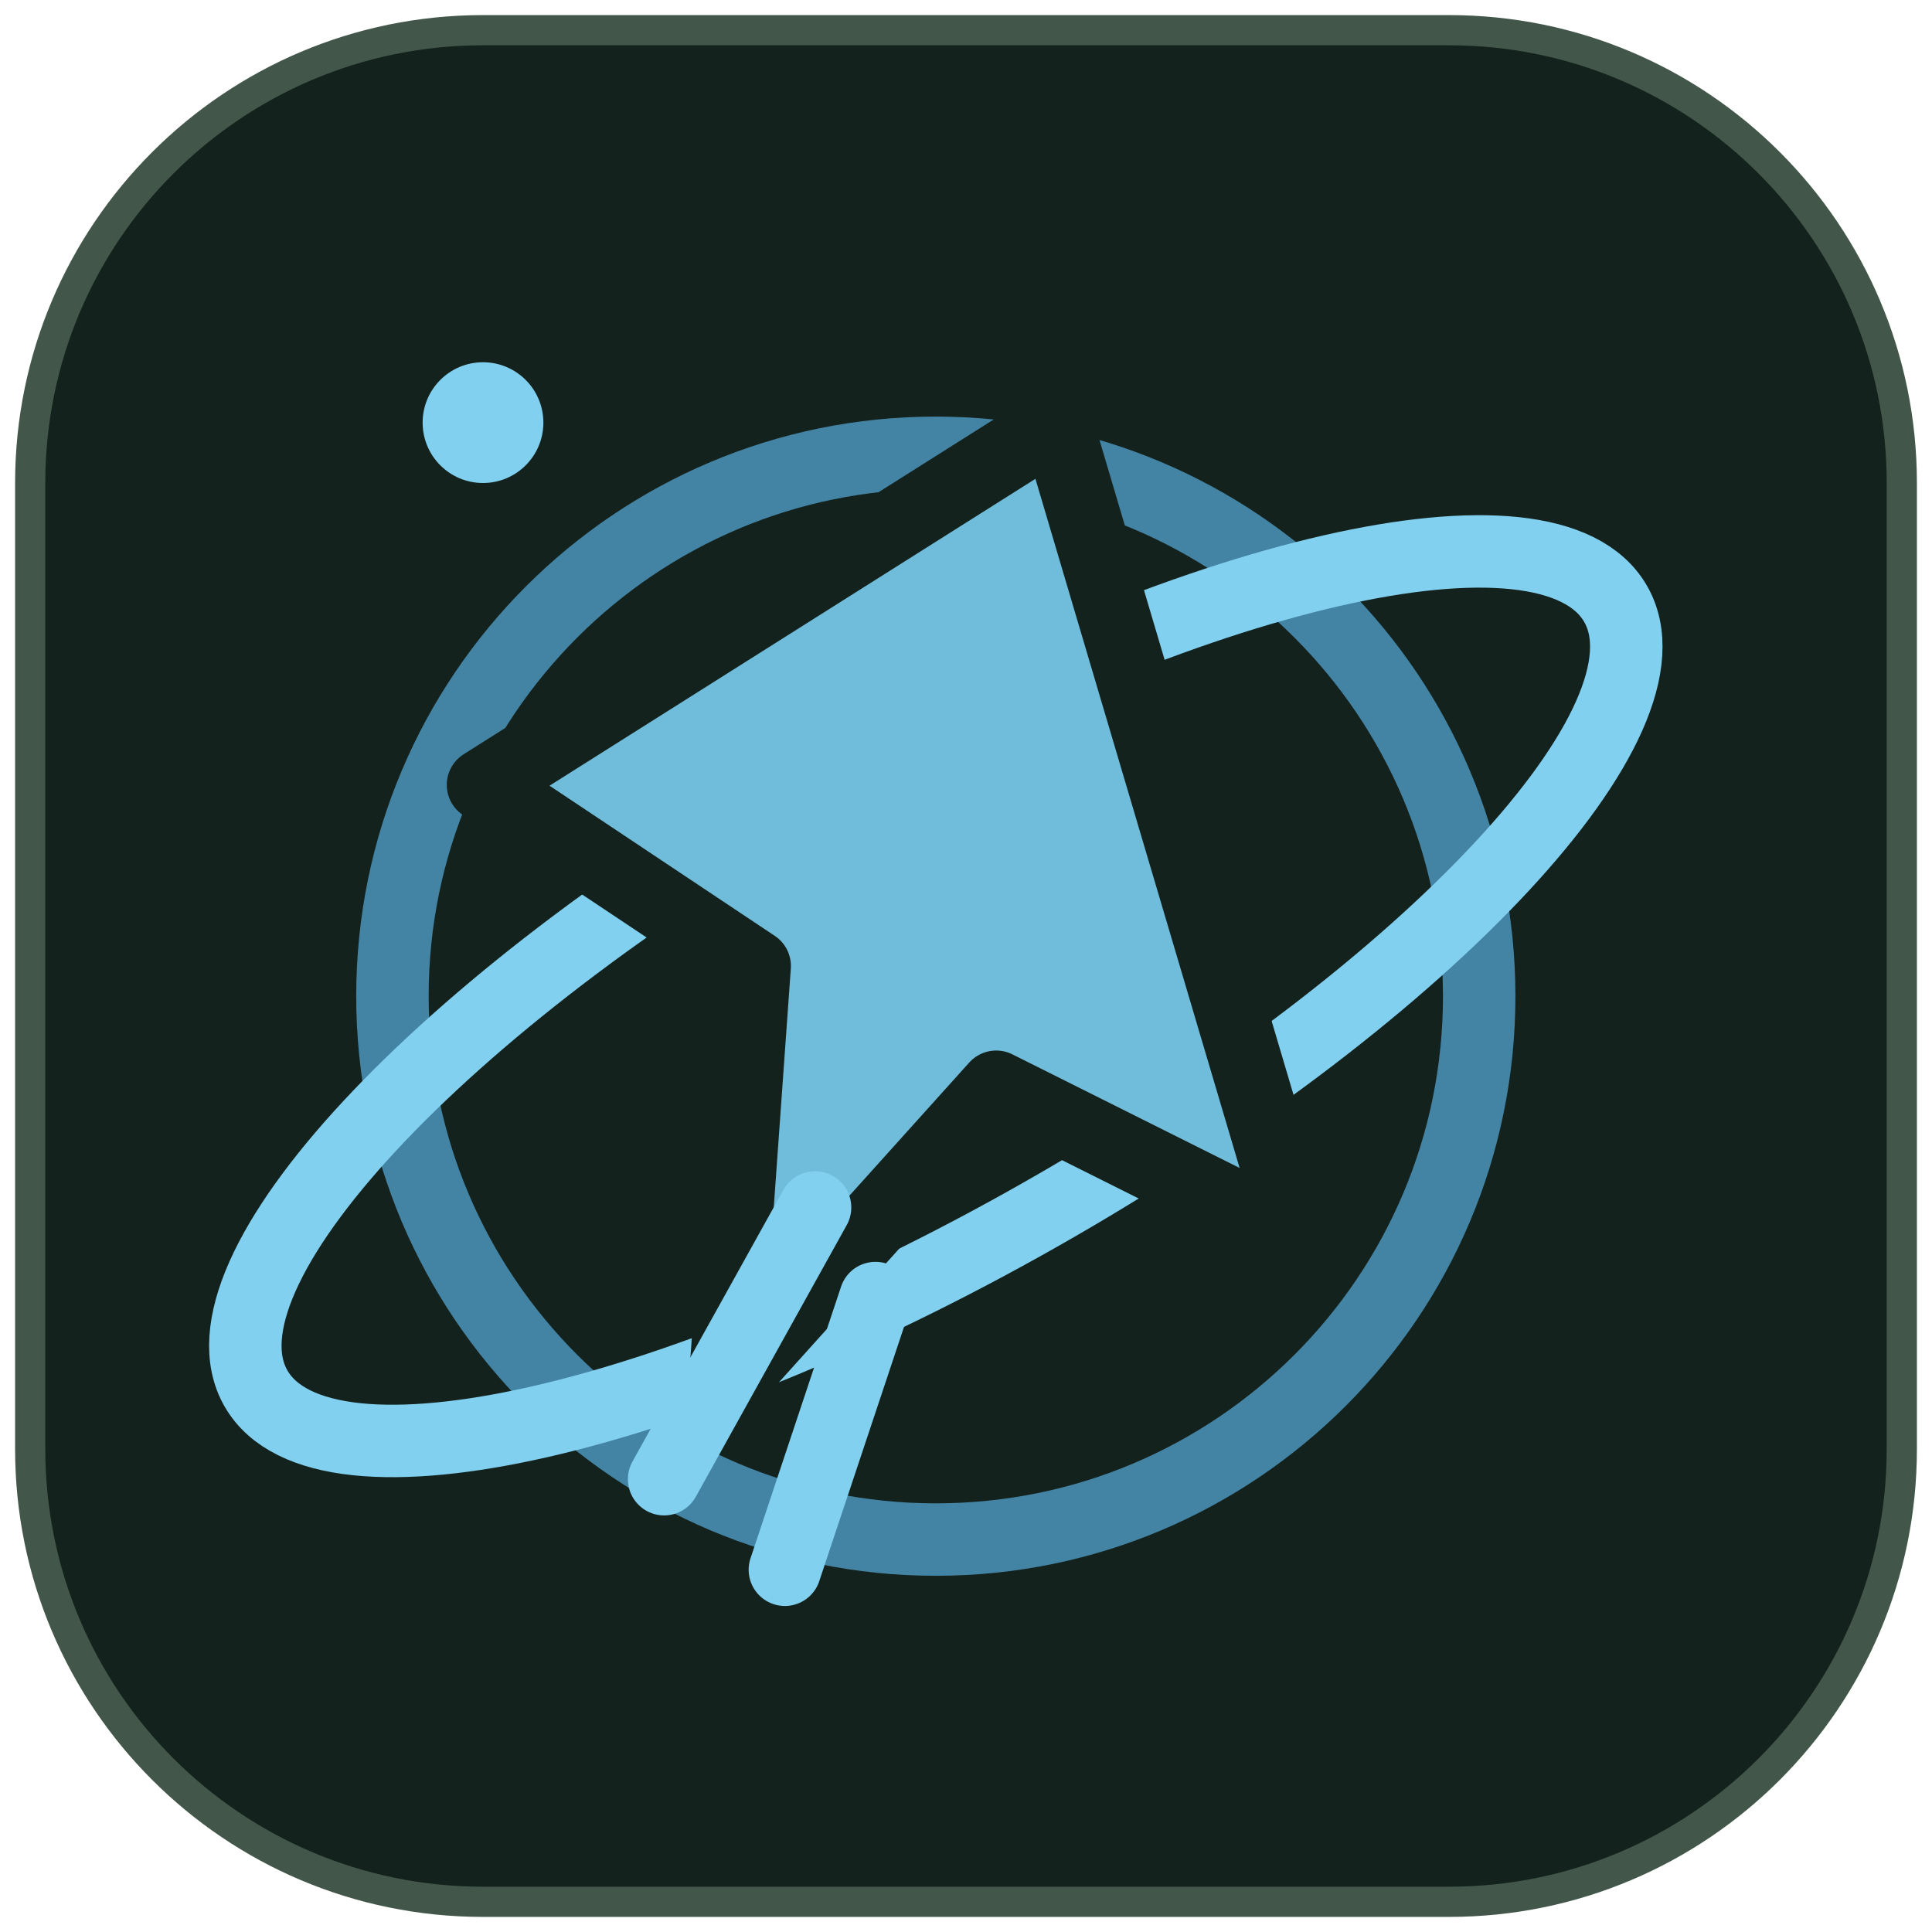
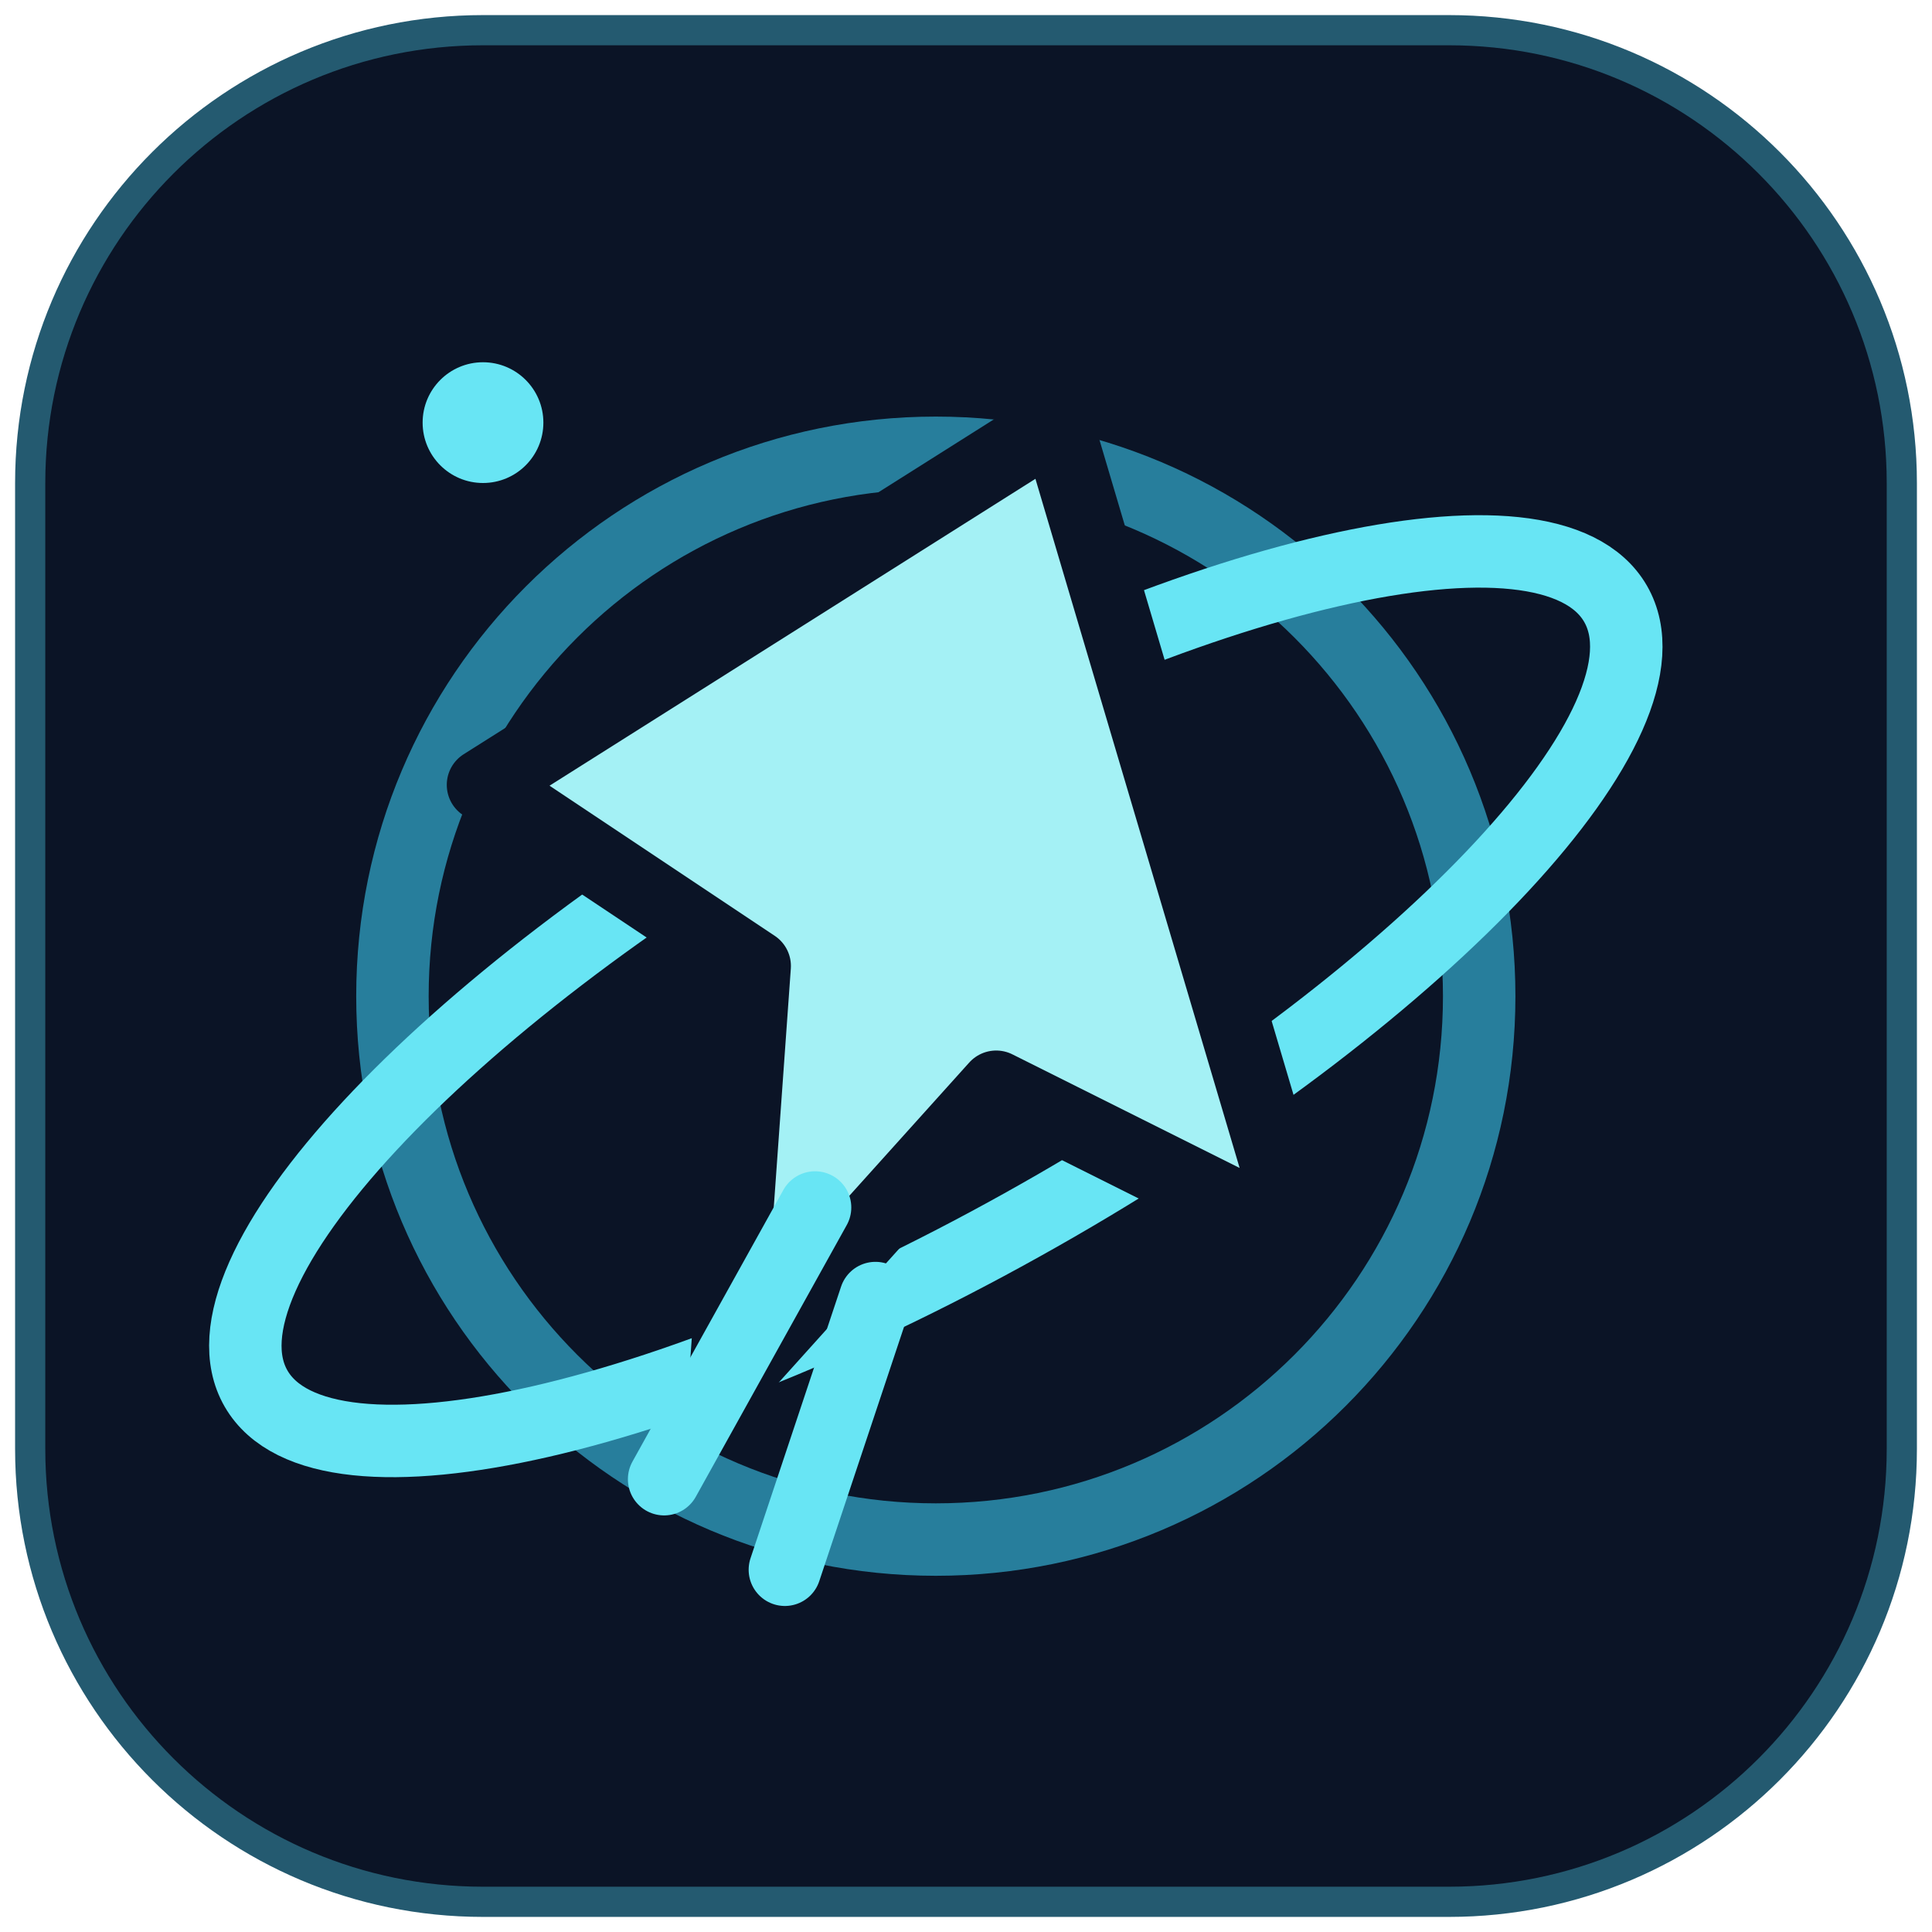
<svg xmlns="http://www.w3.org/2000/svg" viewBox="0 0 64 64" fill="none">
-   <rect x="1" y="1" width="62" height="62" rx="15" fill="#14221e" stroke="#42574a" />
-   <g stroke="#82d0ef" stroke-width="2.4" stroke-linecap="round" stroke-linejoin="round">
-     <circle cx="31" cy="33" r="18" stroke="#4383a3" />
+   <rect x="1" y="1" width="62" height="62" rx="15" fill="#0b1426" stroke="#245a70" />
+   <g stroke="#68e5f4" stroke-width="2.4" stroke-linecap="round" stroke-linejoin="round">
+     <circle cx="31" cy="33" r="18" stroke="#277e9c" />
    <ellipse cx="31" cy="33" rx="26" ry="8" transform="rotate(-30 31 33)" />
-     <path d="m35 14 8 27-10-5-9 10 1-14-9-6z" fill="#70bddb" stroke="#14221e" />
+     <path d="m35 14 8 27-10-5-9 10 1-14-9-6z" fill="#a4f1f5" stroke="#0b1426" />
    <path d="m27 40-5 9m7-6-3 9" />
-     <circle cx="16" cy="14" r="2" fill="#82d0ef" stroke="none" />
+     <circle cx="16" cy="14" r="2" fill="#68e5f4" stroke="none" />
  </g>
</svg>
